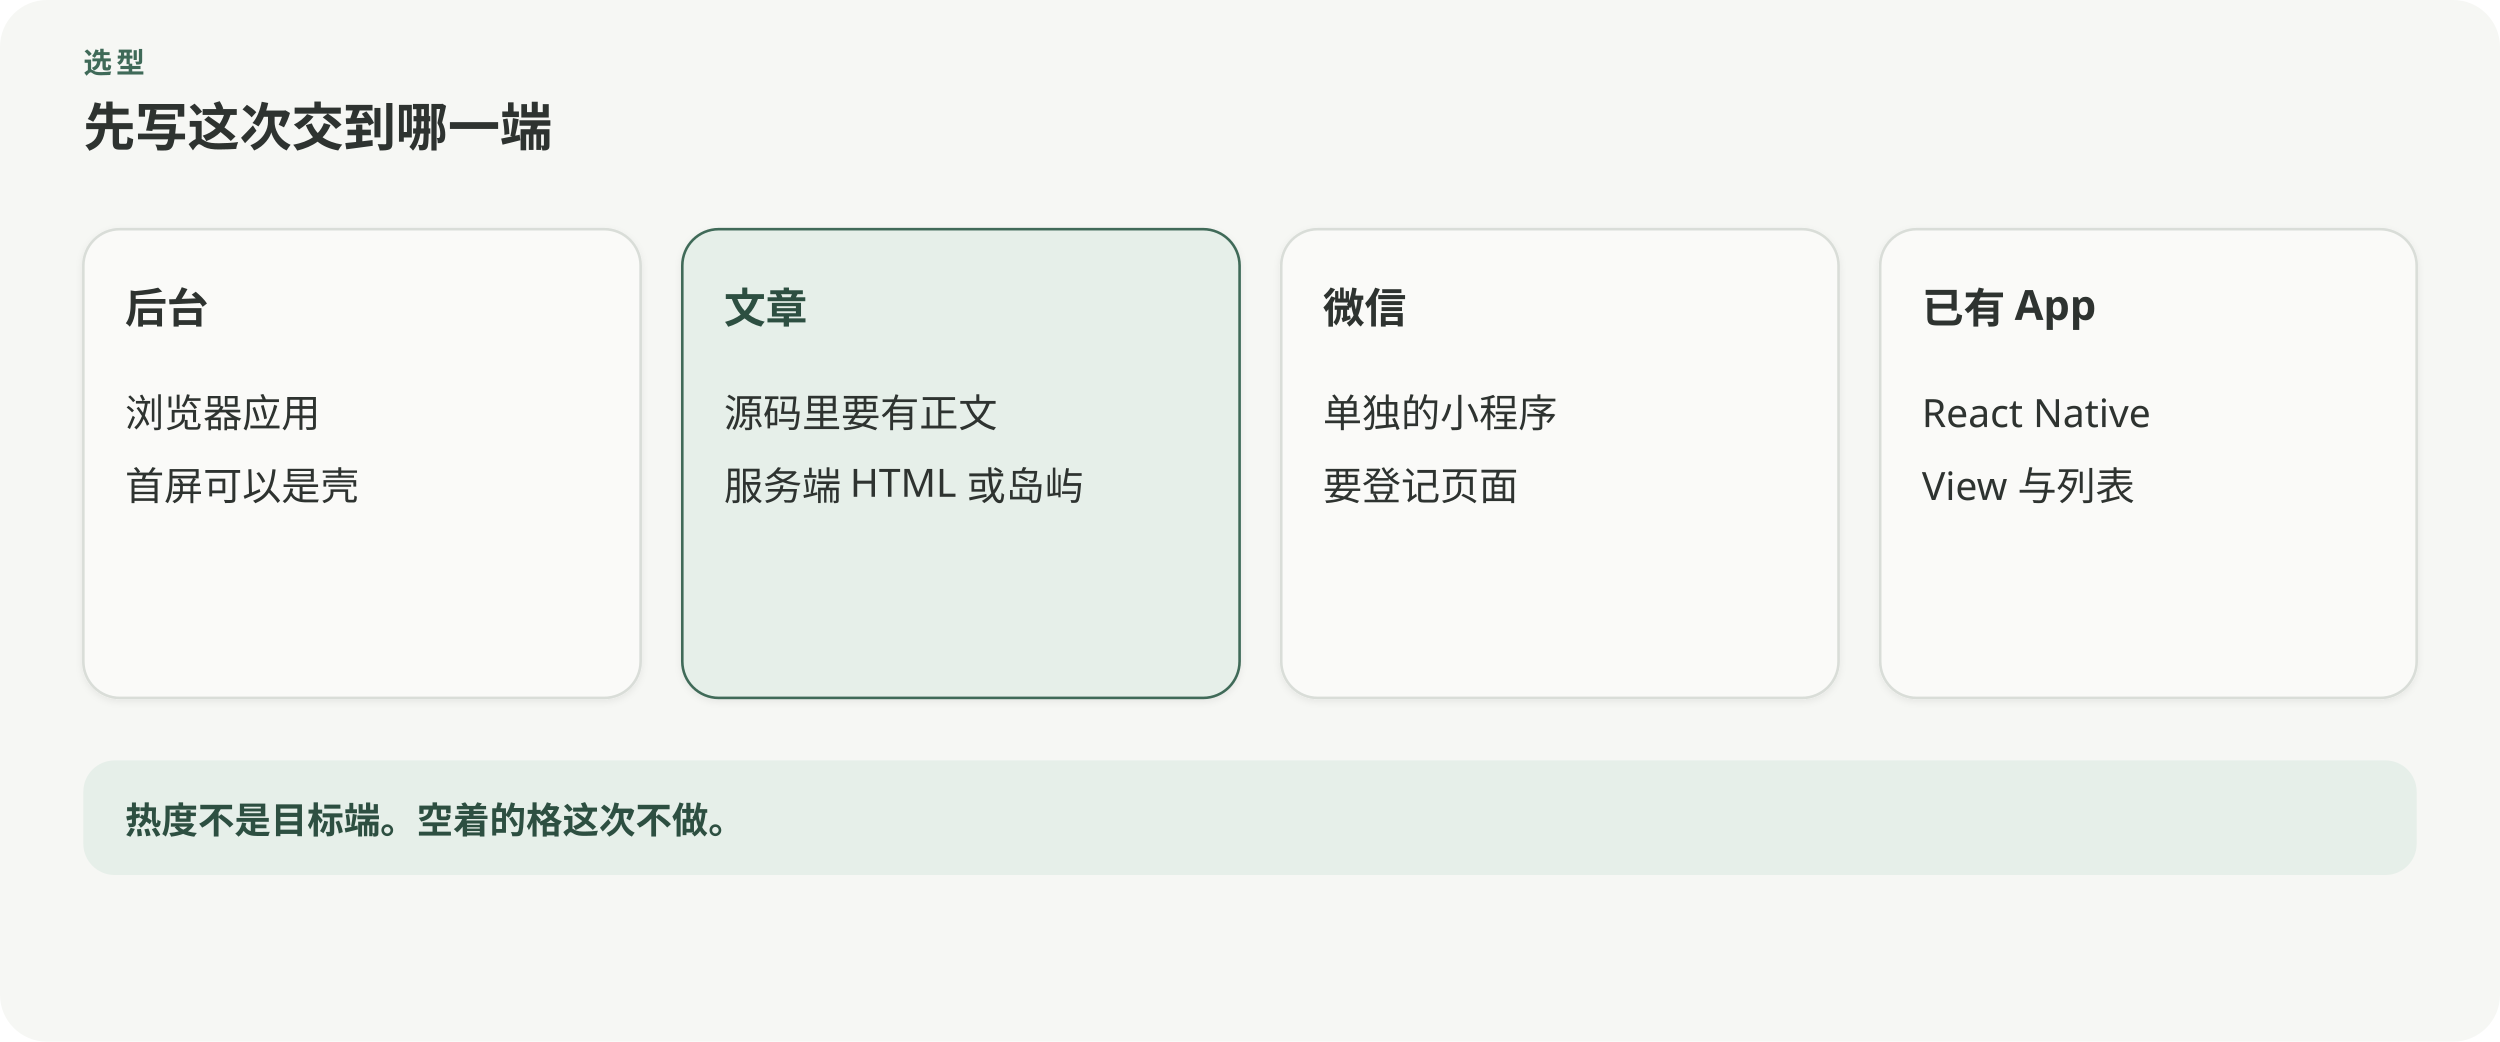
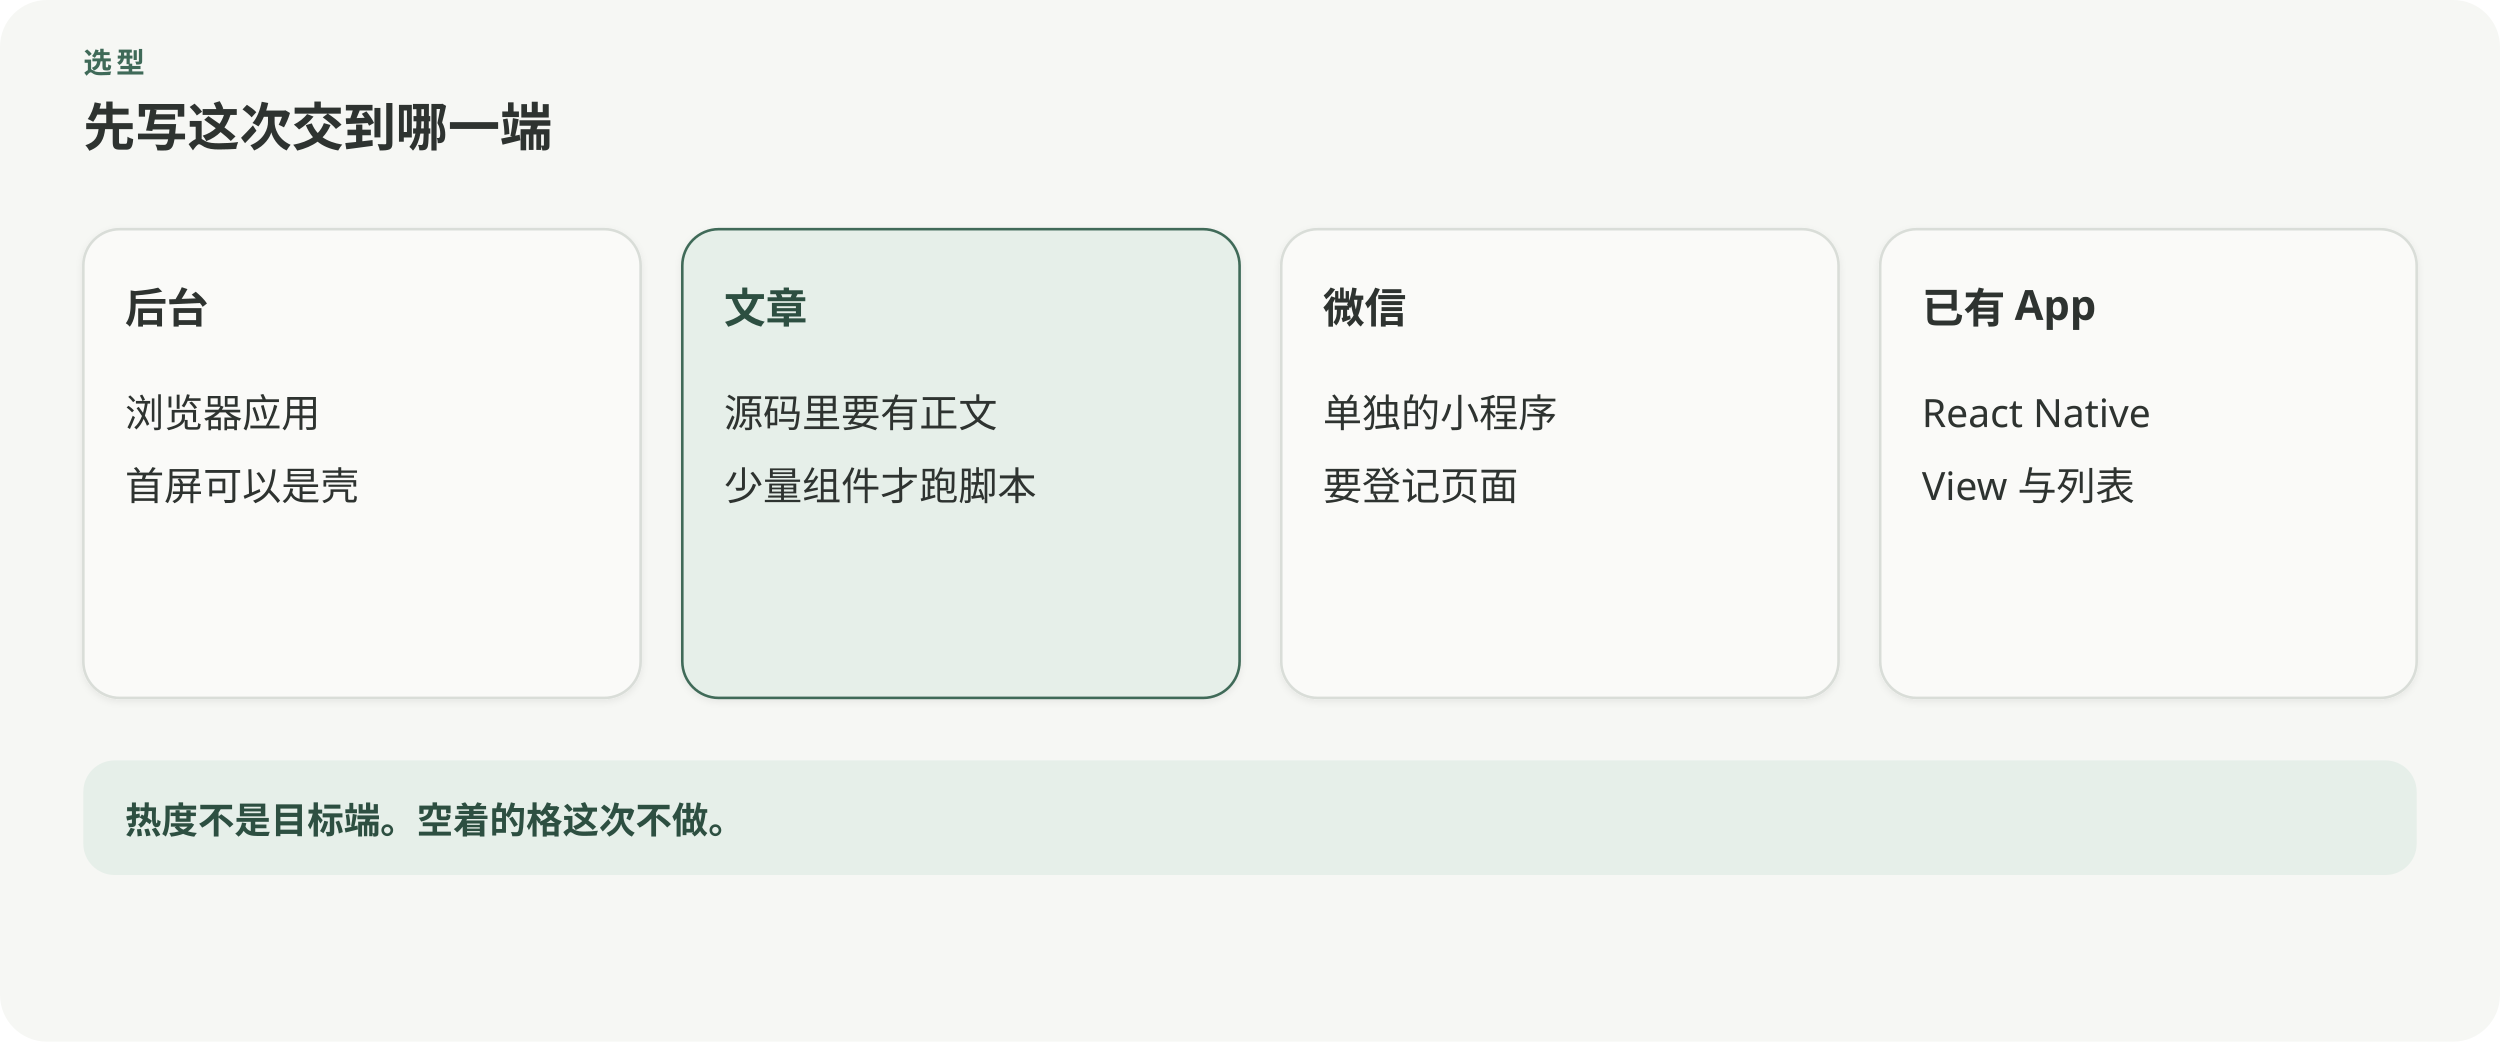
<svg xmlns="http://www.w3.org/2000/svg" viewBox="0 0 960 400" role="img" aria-labelledby="title desc">
  <defs>
    <filter id="soft" x="-6%" y="-8%" width="112%" height="124%">
      <feDropShadow dx="0" dy="1" stdDeviation="1.4" flood-color="#28302a" flood-opacity="0.07" />
    </filter>
  </defs>
  <rect width="960" height="400" rx="18" fill="#f6f7f4" />
  <text x="32" y="28" font-family="'IBM Plex Sans','Noto Sans SC','PingFang SC',sans-serif" font-size="11" font-weight="600" letter-spacing="1.6" fill="#3f6a58">选型</text>
  <text x="32" y="56" font-family="'IBM Plex Sans','Noto Sans SC','PingFang SC',sans-serif" font-size="20" font-weight="600" fill="#2e3330">先写这次交到哪一端</text>
  <rect x="32" y="88" width="214" height="180" rx="14" fill="#fafaf8" stroke="#d9ddd8" filter="url(#soft)" />
  <text x="48" y="124" font-family="'IBM Plex Sans','Noto Sans SC','PingFang SC',sans-serif" font-size="16" font-weight="600" fill="#2e3330" text-anchor="start">后台</text>
  <text x="48" y="164" font-family="'IBM Plex Sans','Noto Sans SC','PingFang SC',sans-serif" font-size="15" font-weight="400" fill="#2e3330" text-anchor="start">浏览器应用</text>
  <text x="48" y="192" font-family="'IBM Plex Sans','Noto Sans SC','PingFang SC',sans-serif" font-size="15" font-weight="400" fill="#2e3330" text-anchor="start">首屏可以是壳</text>
  <rect x="262" y="88" width="214" height="180" rx="14" fill="#e6efe9" stroke="#3f6a58" filter="url(#soft)" />
  <text x="278" y="124" font-family="'IBM Plex Sans','Noto Sans SC','PingFang SC',sans-serif" font-size="16" font-weight="600" fill="#2d4f41" text-anchor="start">文章</text>
  <text x="278" y="164" font-family="'IBM Plex Sans','Noto Sans SC','PingFang SC',sans-serif" font-size="15" font-weight="400" fill="#2e3330" text-anchor="start">源码里要有正文</text>
-   <text x="278" y="192" font-family="'IBM Plex Sans','Noto Sans SC','PingFang SC',sans-serif" font-size="15" font-weight="400" fill="#2e3330" text-anchor="start">服务端 HTML 或岛屿</text>
+   <text x="278" y="192" font-family="'IBM Plex Sans','Noto Sans SC','PingFang SC',sans-serif" font-size="15" font-weight="400" fill="#2e3330" text-anchor="start">少量组件才跑脚本</text>
  <rect x="492" y="88" width="214" height="180" rx="14" fill="#fafaf8" stroke="#d9ddd8" filter="url(#soft)" />
  <text x="508" y="124" font-family="'IBM Plex Sans','Noto Sans SC','PingFang SC',sans-serif" font-size="16" font-weight="600" fill="#2e3330" text-anchor="start">微信</text>
  <text x="508" y="164" font-family="'IBM Plex Sans','Noto Sans SC','PingFang SC',sans-serif" font-size="15" font-weight="400" fill="#2e3330" text-anchor="start">单独的小程序</text>
  <text x="508" y="192" font-family="'IBM Plex Sans','Noto Sans SC','PingFang SC',sans-serif" font-size="15" font-weight="400" fill="#2e3330" text-anchor="start">要登记页面</text>
  <rect x="722" y="88" width="206" height="180" rx="14" fill="#fafaf8" stroke="#d9ddd8" filter="url(#soft)" />
  <text x="738" y="124" font-family="'IBM Plex Sans','Noto Sans SC','PingFang SC',sans-serif" font-size="16" font-weight="600" fill="#2e3330" text-anchor="start">已有 App</text>
  <text x="738" y="164" font-family="'IBM Plex Sans','Noto Sans SC','PingFang SC',sans-serif" font-size="15" font-weight="400" fill="#2e3330" text-anchor="start">React Native</text>
  <text x="738" y="192" font-family="'IBM Plex Sans','Noto Sans SC','PingFang SC',sans-serif" font-size="15" font-weight="400" fill="#2e3330" text-anchor="start">View 与列表</text>
  <rect x="32" y="292" width="896" height="44" rx="12" fill="#e6efe9" />
  <text x="48" y="320" font-family="'IBM Plex Sans','Noto Sans SC','PingFang SC',sans-serif" font-size="14" font-weight="600" fill="#2d4f41" text-anchor="start">热度不是目标端。空着的格这次不做。</text>
</svg>
